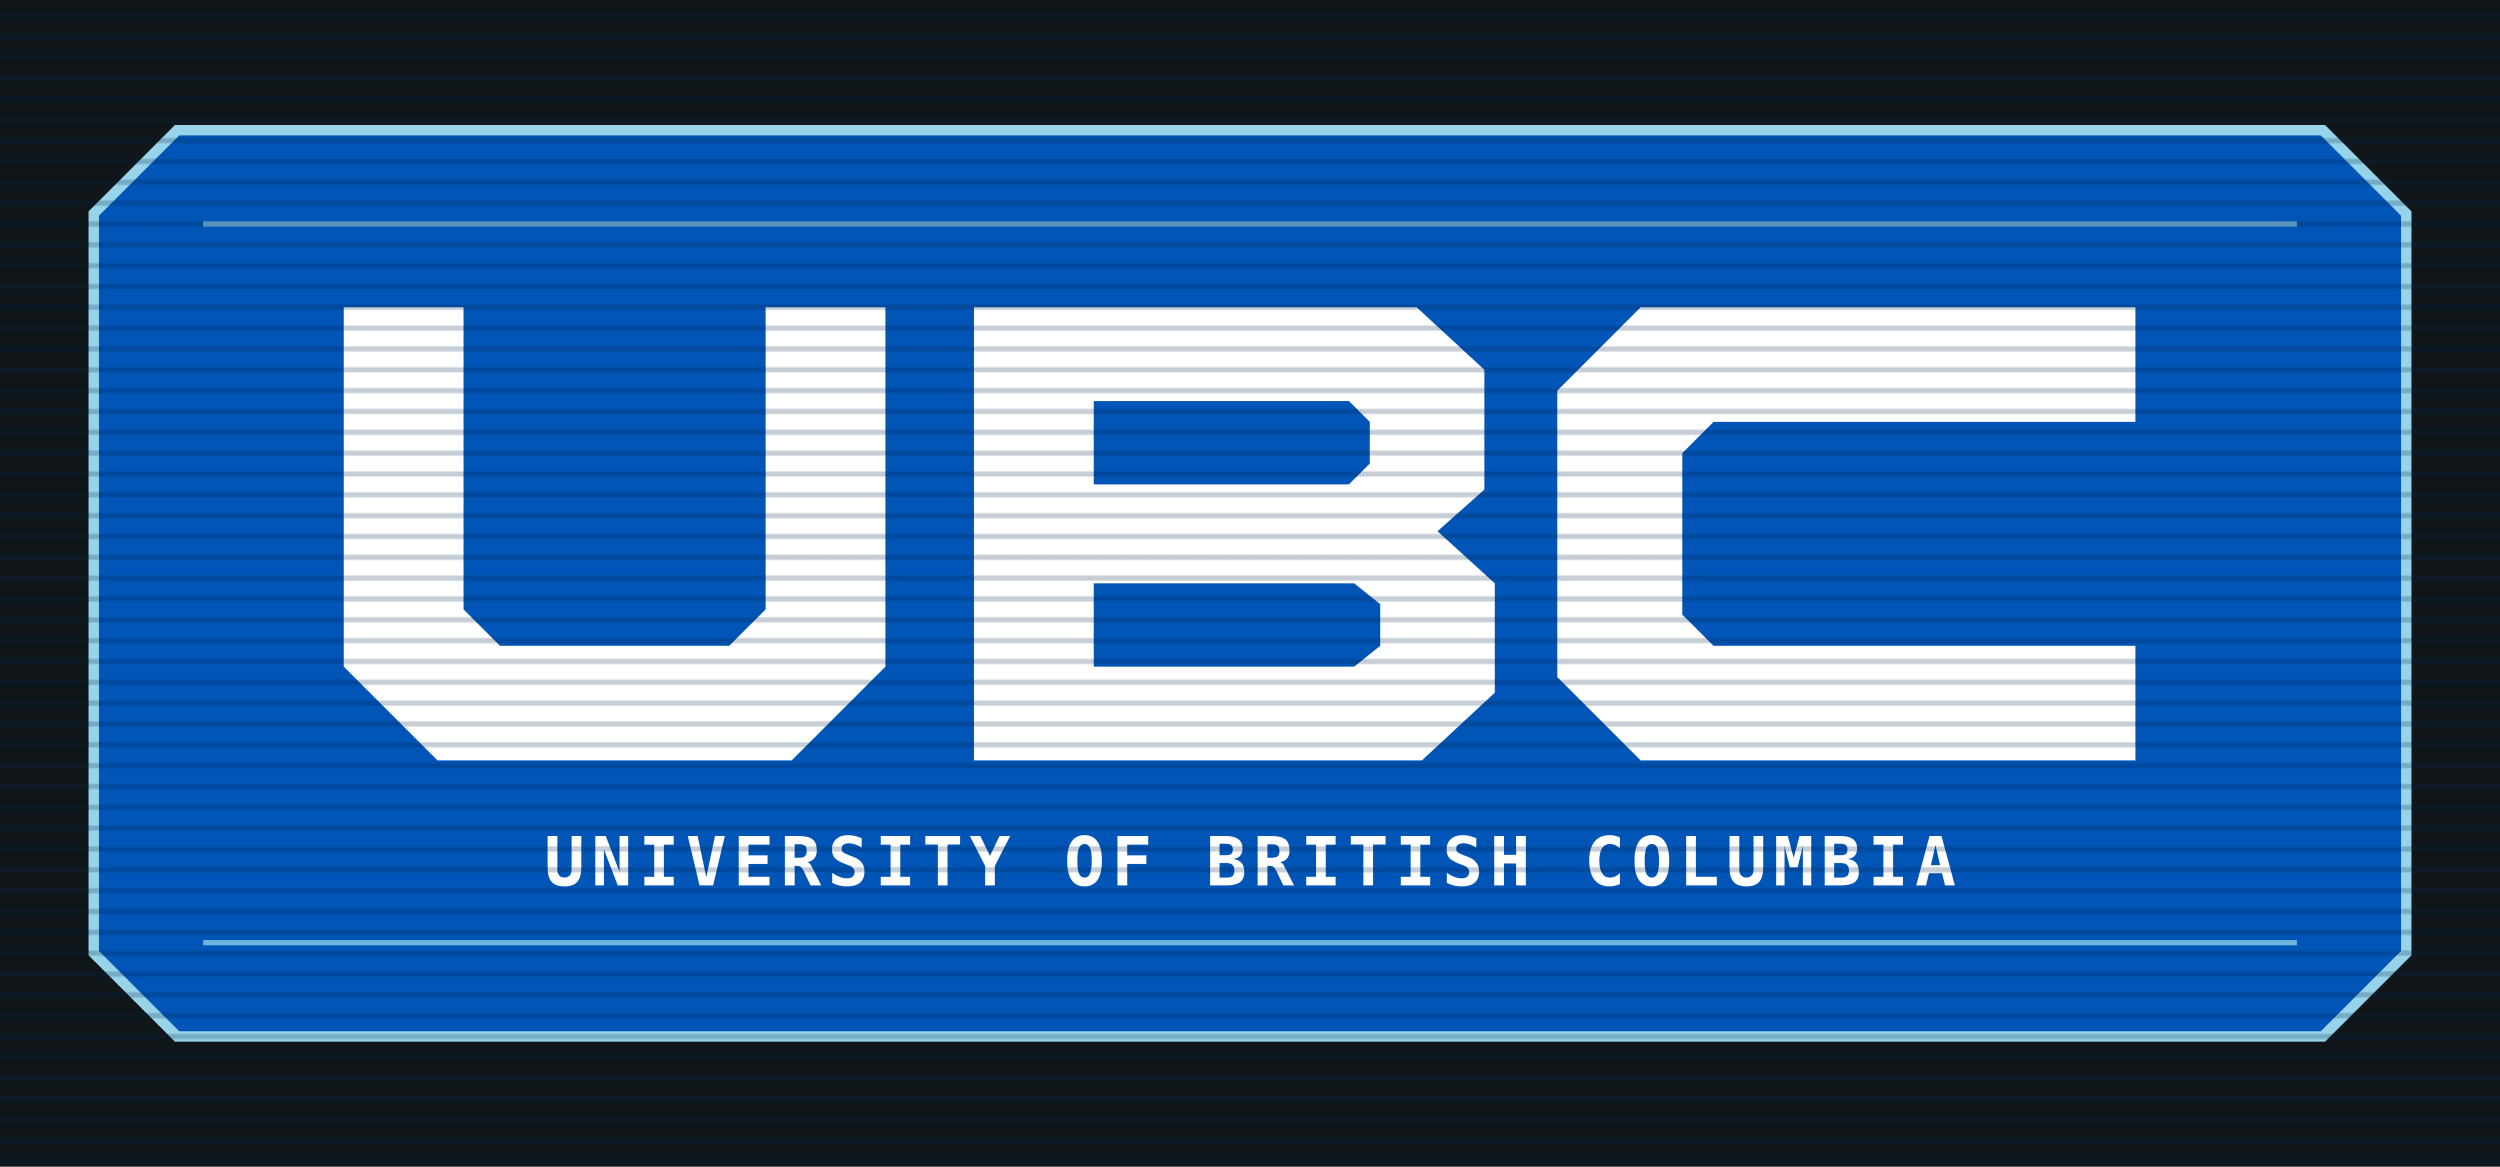
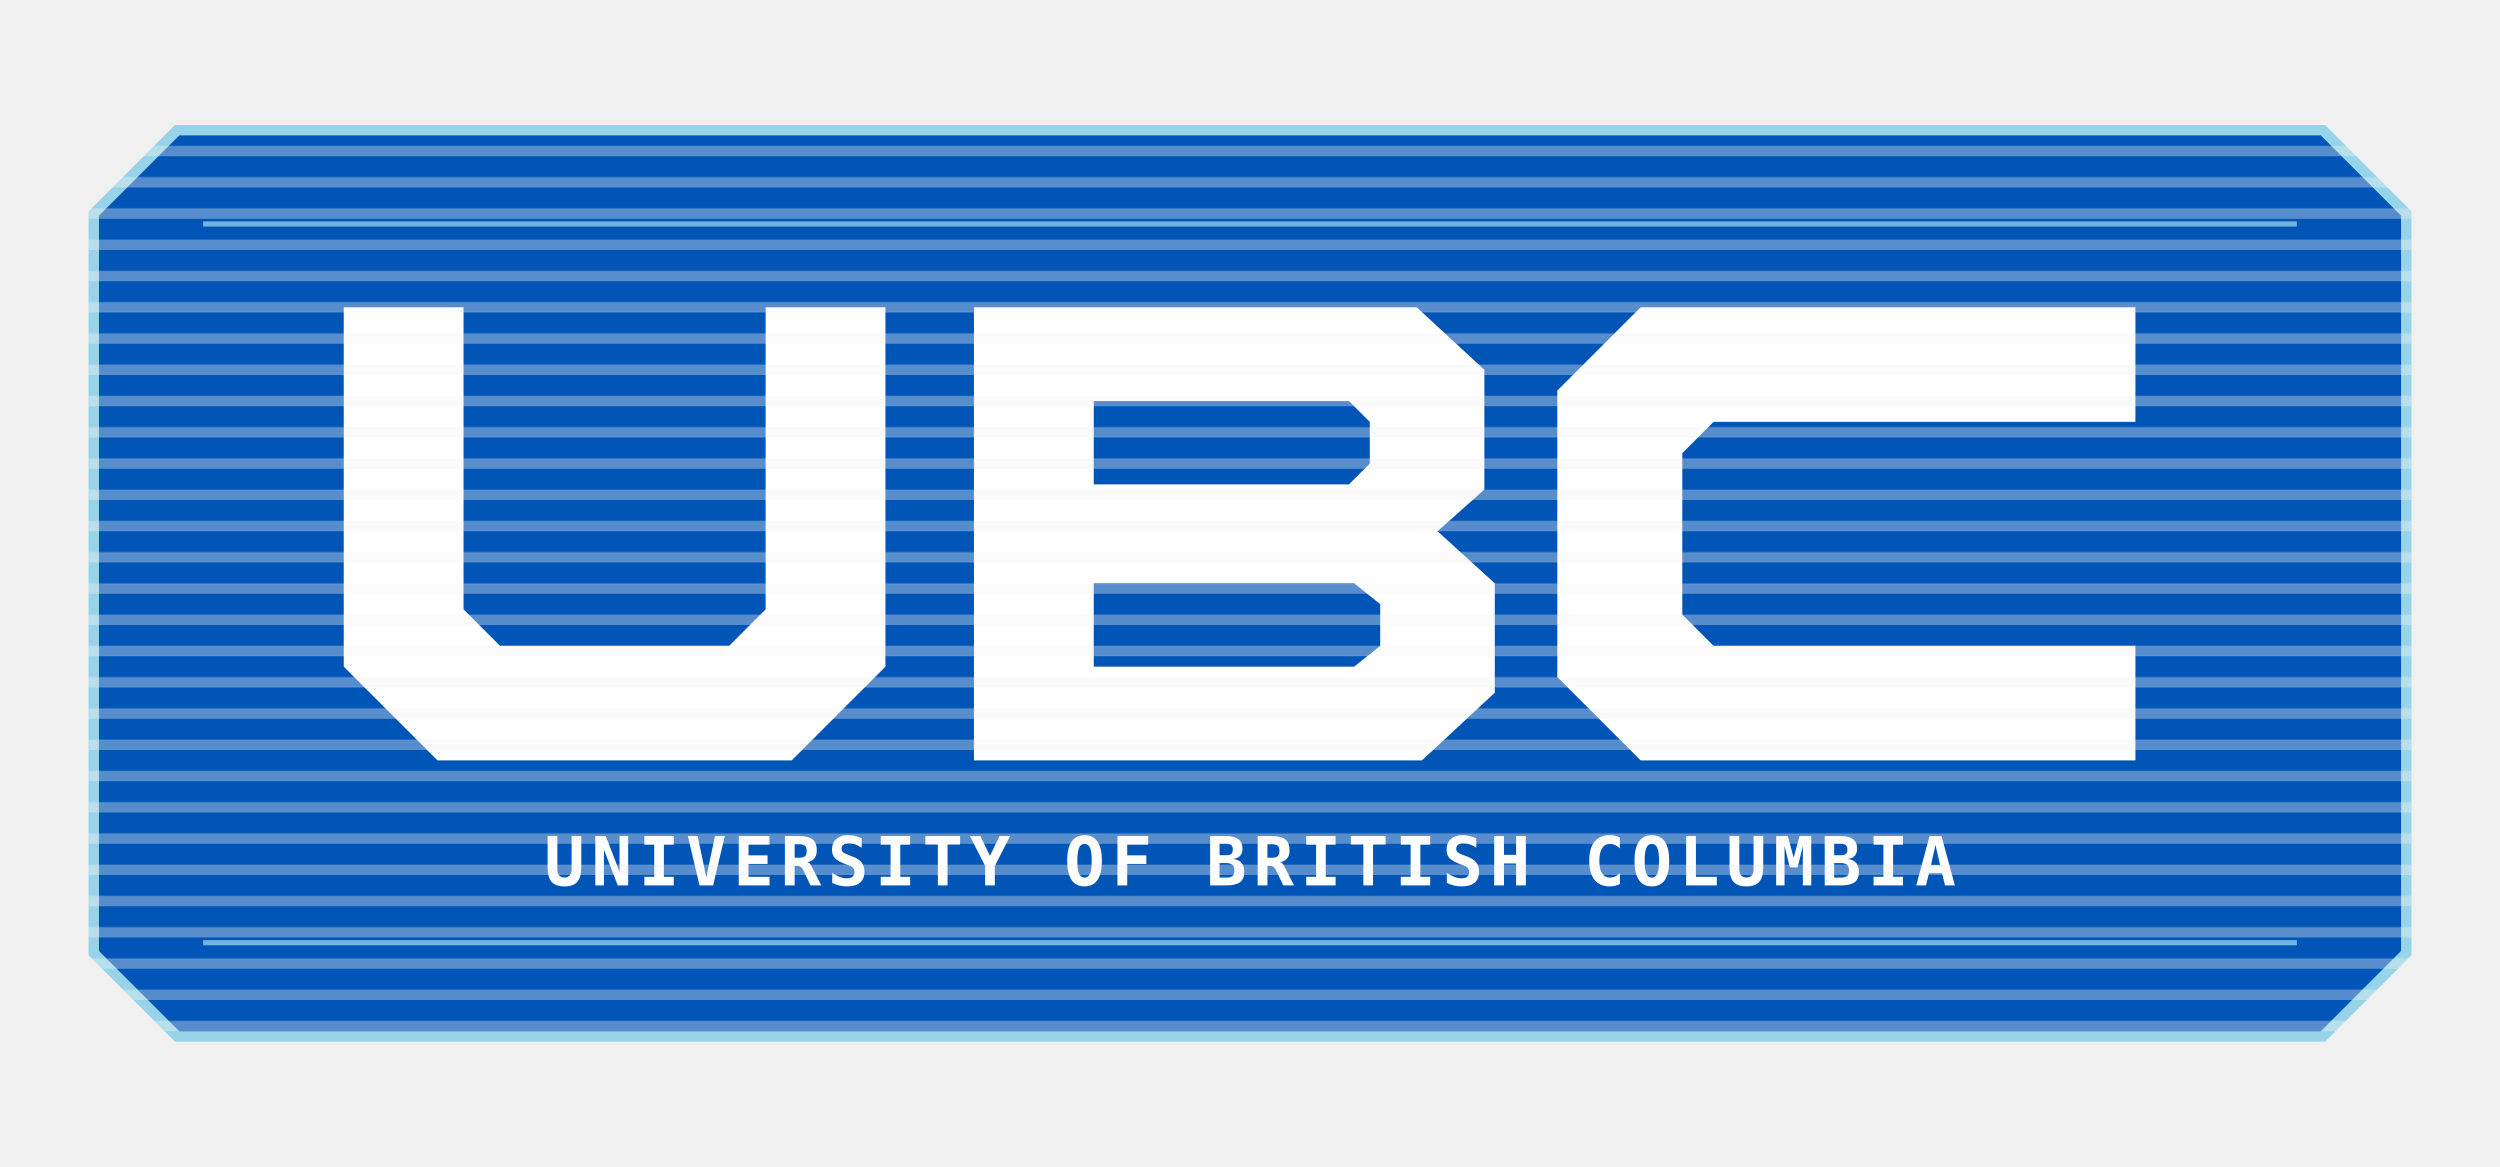
<svg xmlns="http://www.w3.org/2000/svg" viewBox="0 0 480 224" role="img" aria-labelledby="title">
  <style>.label{font:700 13px monospace;letter-spacing:1.25px}</style>
  <defs>
-     <pattern id="scan" width="4" height="4" patternUnits="userSpaceOnUse">
-       <path d="M0 3h4" stroke="#002145" stroke-opacity=".22" />
+     <pattern id="crt-stripes" width="4" height="6" patternUnits="userSpaceOnUse">
+       <rect width="4" height="6" fill="white" />
+       <path d="M0 5h4" stroke="#a3a3a3" stroke-width="2" />
    </pattern>
+     <mask id="crt-artwork" maskUnits="userSpaceOnUse" x="0" y="0" width="480" height="224">
+       <rect width="480" height="224" fill="url(#crt-stripes)" />
+     </mask>
  </defs>
-   <rect width="480" height="224" fill="#101619" />
-   <path id="plate" d="M34 25H446l16 16v142l-16 16H34l-16-16V41Z" fill="#0055B7" stroke="#97D4E9" stroke-width="2" />
-   <path d="M39 43h402M39 181h402" stroke="#97D4E9" opacity=".75" />
-   <g id="wordmark" fill="#FFFFFF" transform="translate(66 59)">
-     <path d="M0 0h23v58l7 7h44l7-7V0h23v69L86 87H18L0 69Z" />
-     <path fill-rule="evenodd" d="M121 0h85l13 12v23l-9 8 11 10v21l-14 13h-86Zm23 18v16h49l4-4v-8l-4-4Zm0 35v16h50l5-4v-8l-5-4Z" />
-     <path d="M249 0h95v22h-81l-6 6v31l6 6h81v22h-95l-16-16V16Z" />
+   <g mask="url(#crt-artwork)">
+     <path id="plate" d="M34 25H446l16 16v142l-16 16H34l-16-16V41Z" fill="#0055B7" stroke="#97D4E9" stroke-width="2" />
+     <path d="M39 43h402M39 181h402" stroke="#97D4E9" opacity=".75" />
+     <g id="wordmark" fill="#FFFFFF" transform="translate(66 59)">
+       <path d="M0 0h23v58l7 7h44l7-7V0h23v69L86 87H18L0 69Z" />
+       <path fill-rule="evenodd" d="M121 0h85l13 12v23l-9 8 11 10v21l-14 13h-86Zm23 18v16h49l4-4v-8l-4-4Zm0 35v16h50l5-4v-8l-5-4Z" />
+       <path d="M249 0h95v22h-81l-6 6v31l6 6h81v22h-95l-16-16V16Z" />
+     </g>
+     <text x="240" y="170" text-anchor="middle" fill="#FFFFFF" class="label">UNIVERSITY OF BRITISH COLUMBIA</text>
  </g>
-   <text x="240" y="170" text-anchor="middle" fill="#FFFFFF" class="label">UNIVERSITY OF BRITISH COLUMBIA</text>
-   <rect width="480" height="224" fill="url(#scan)" pointer-events="none" />
</svg>
